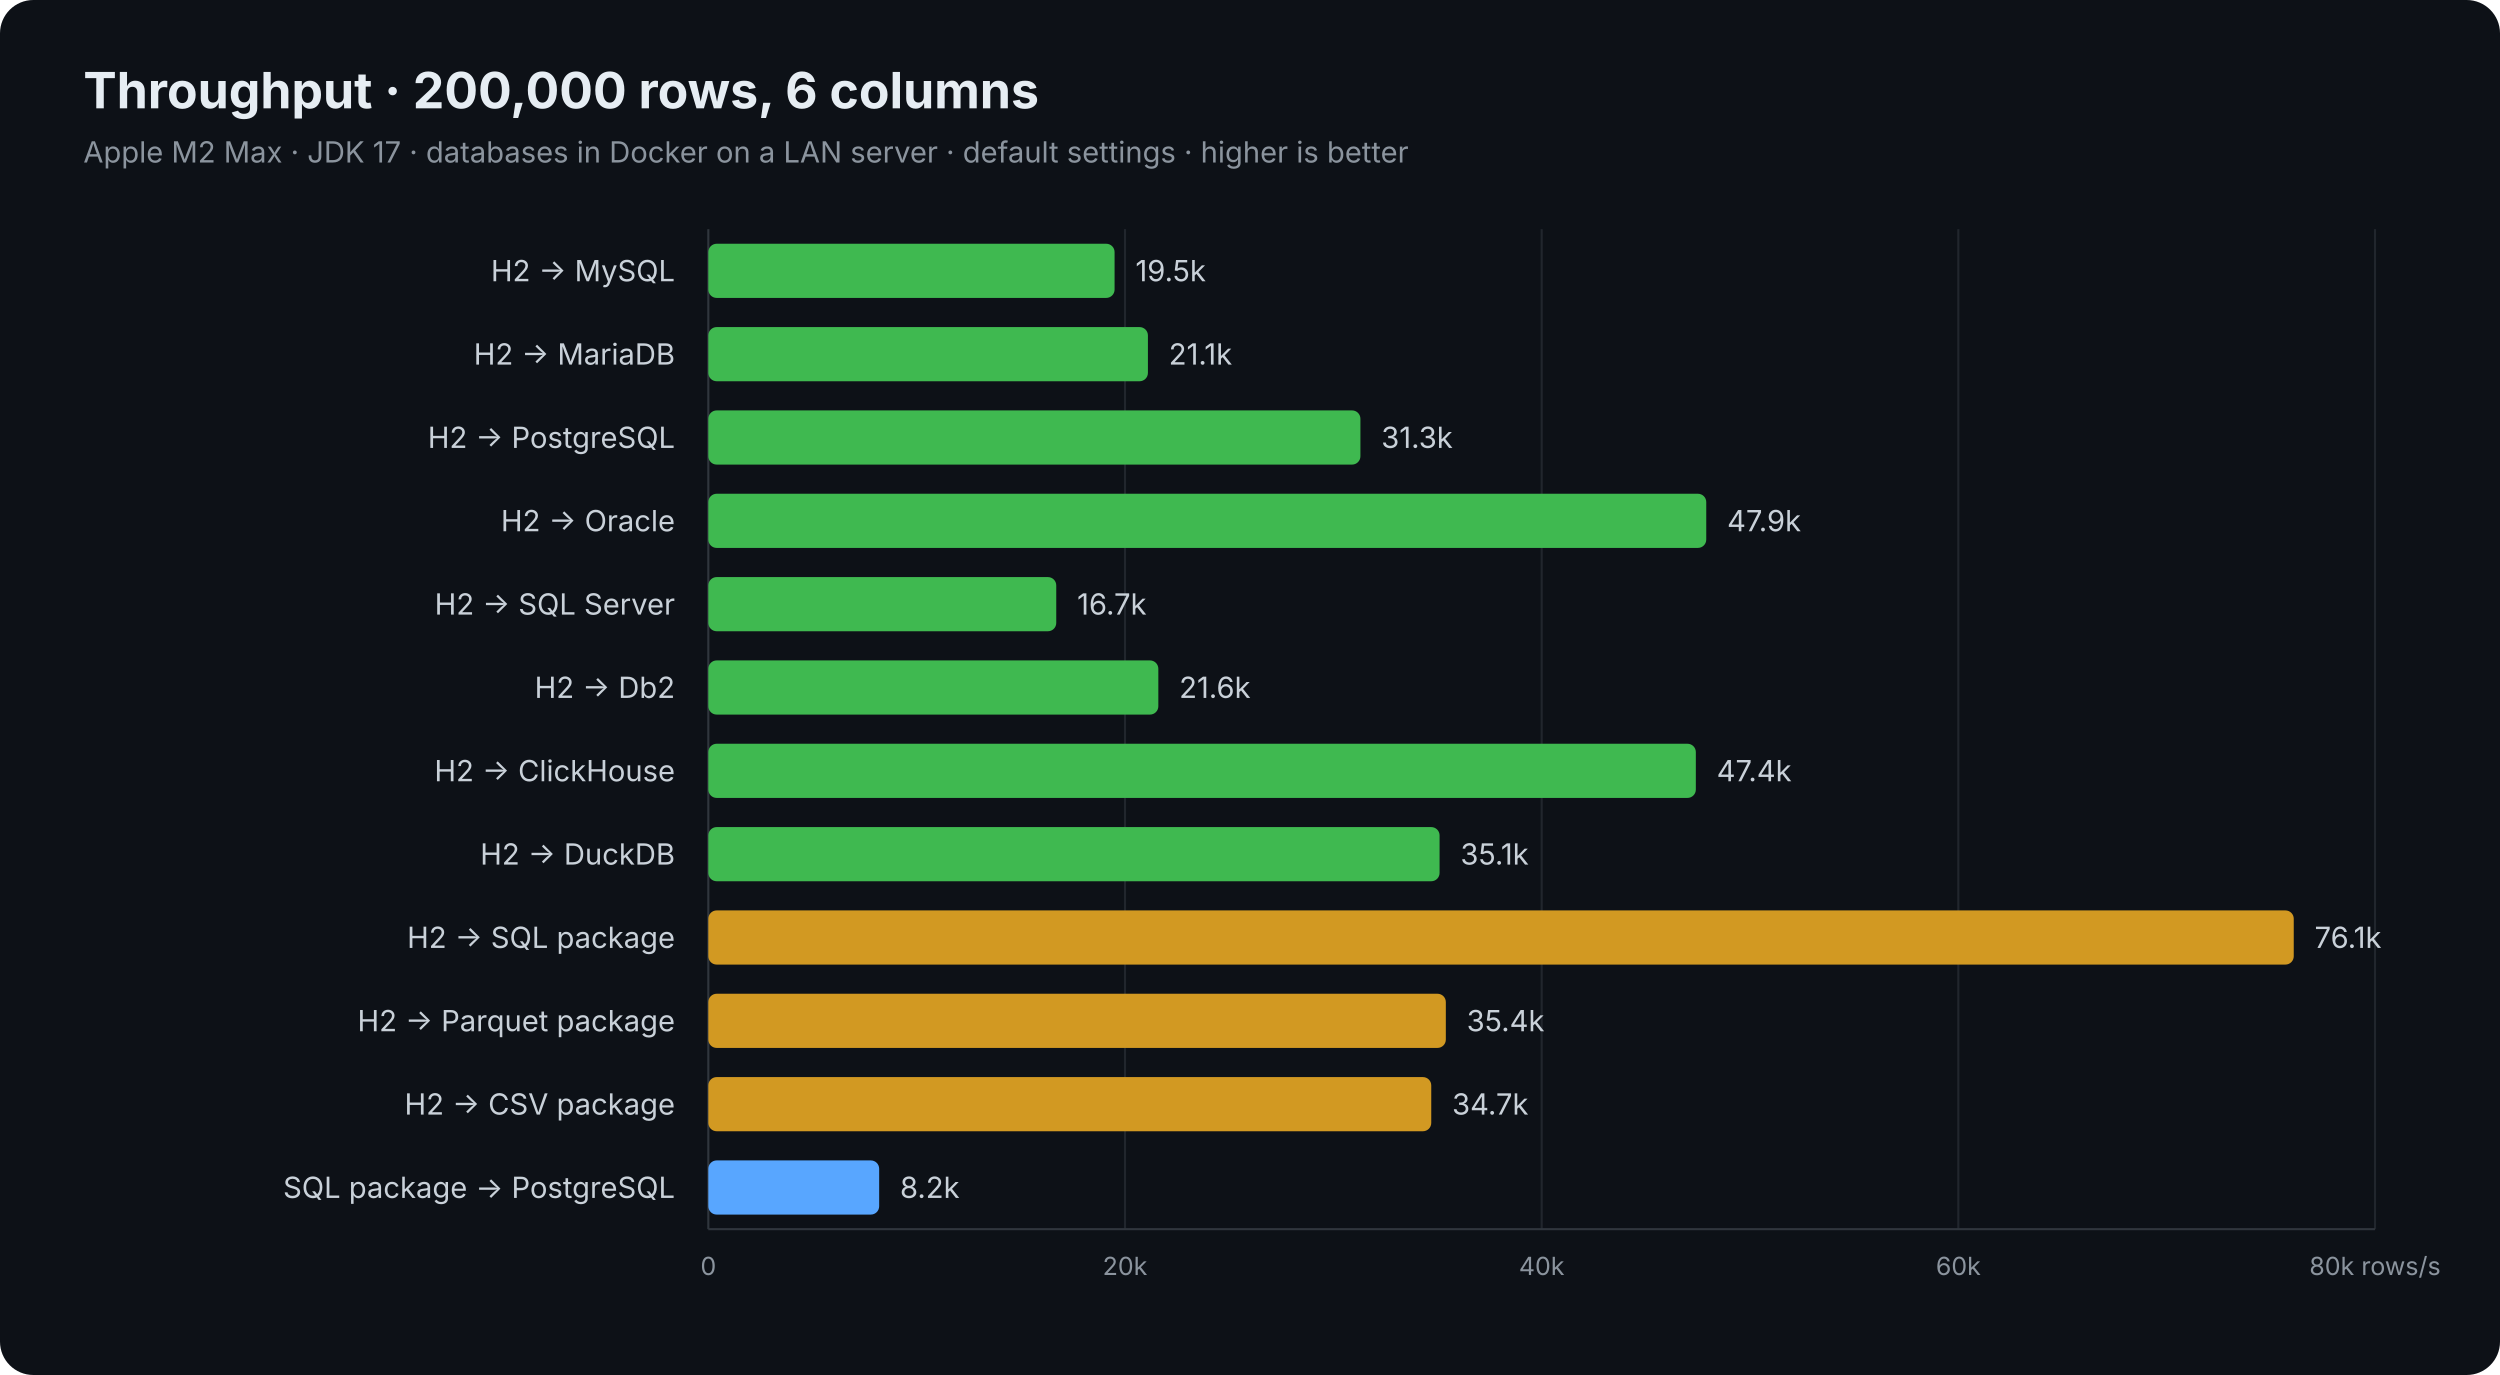
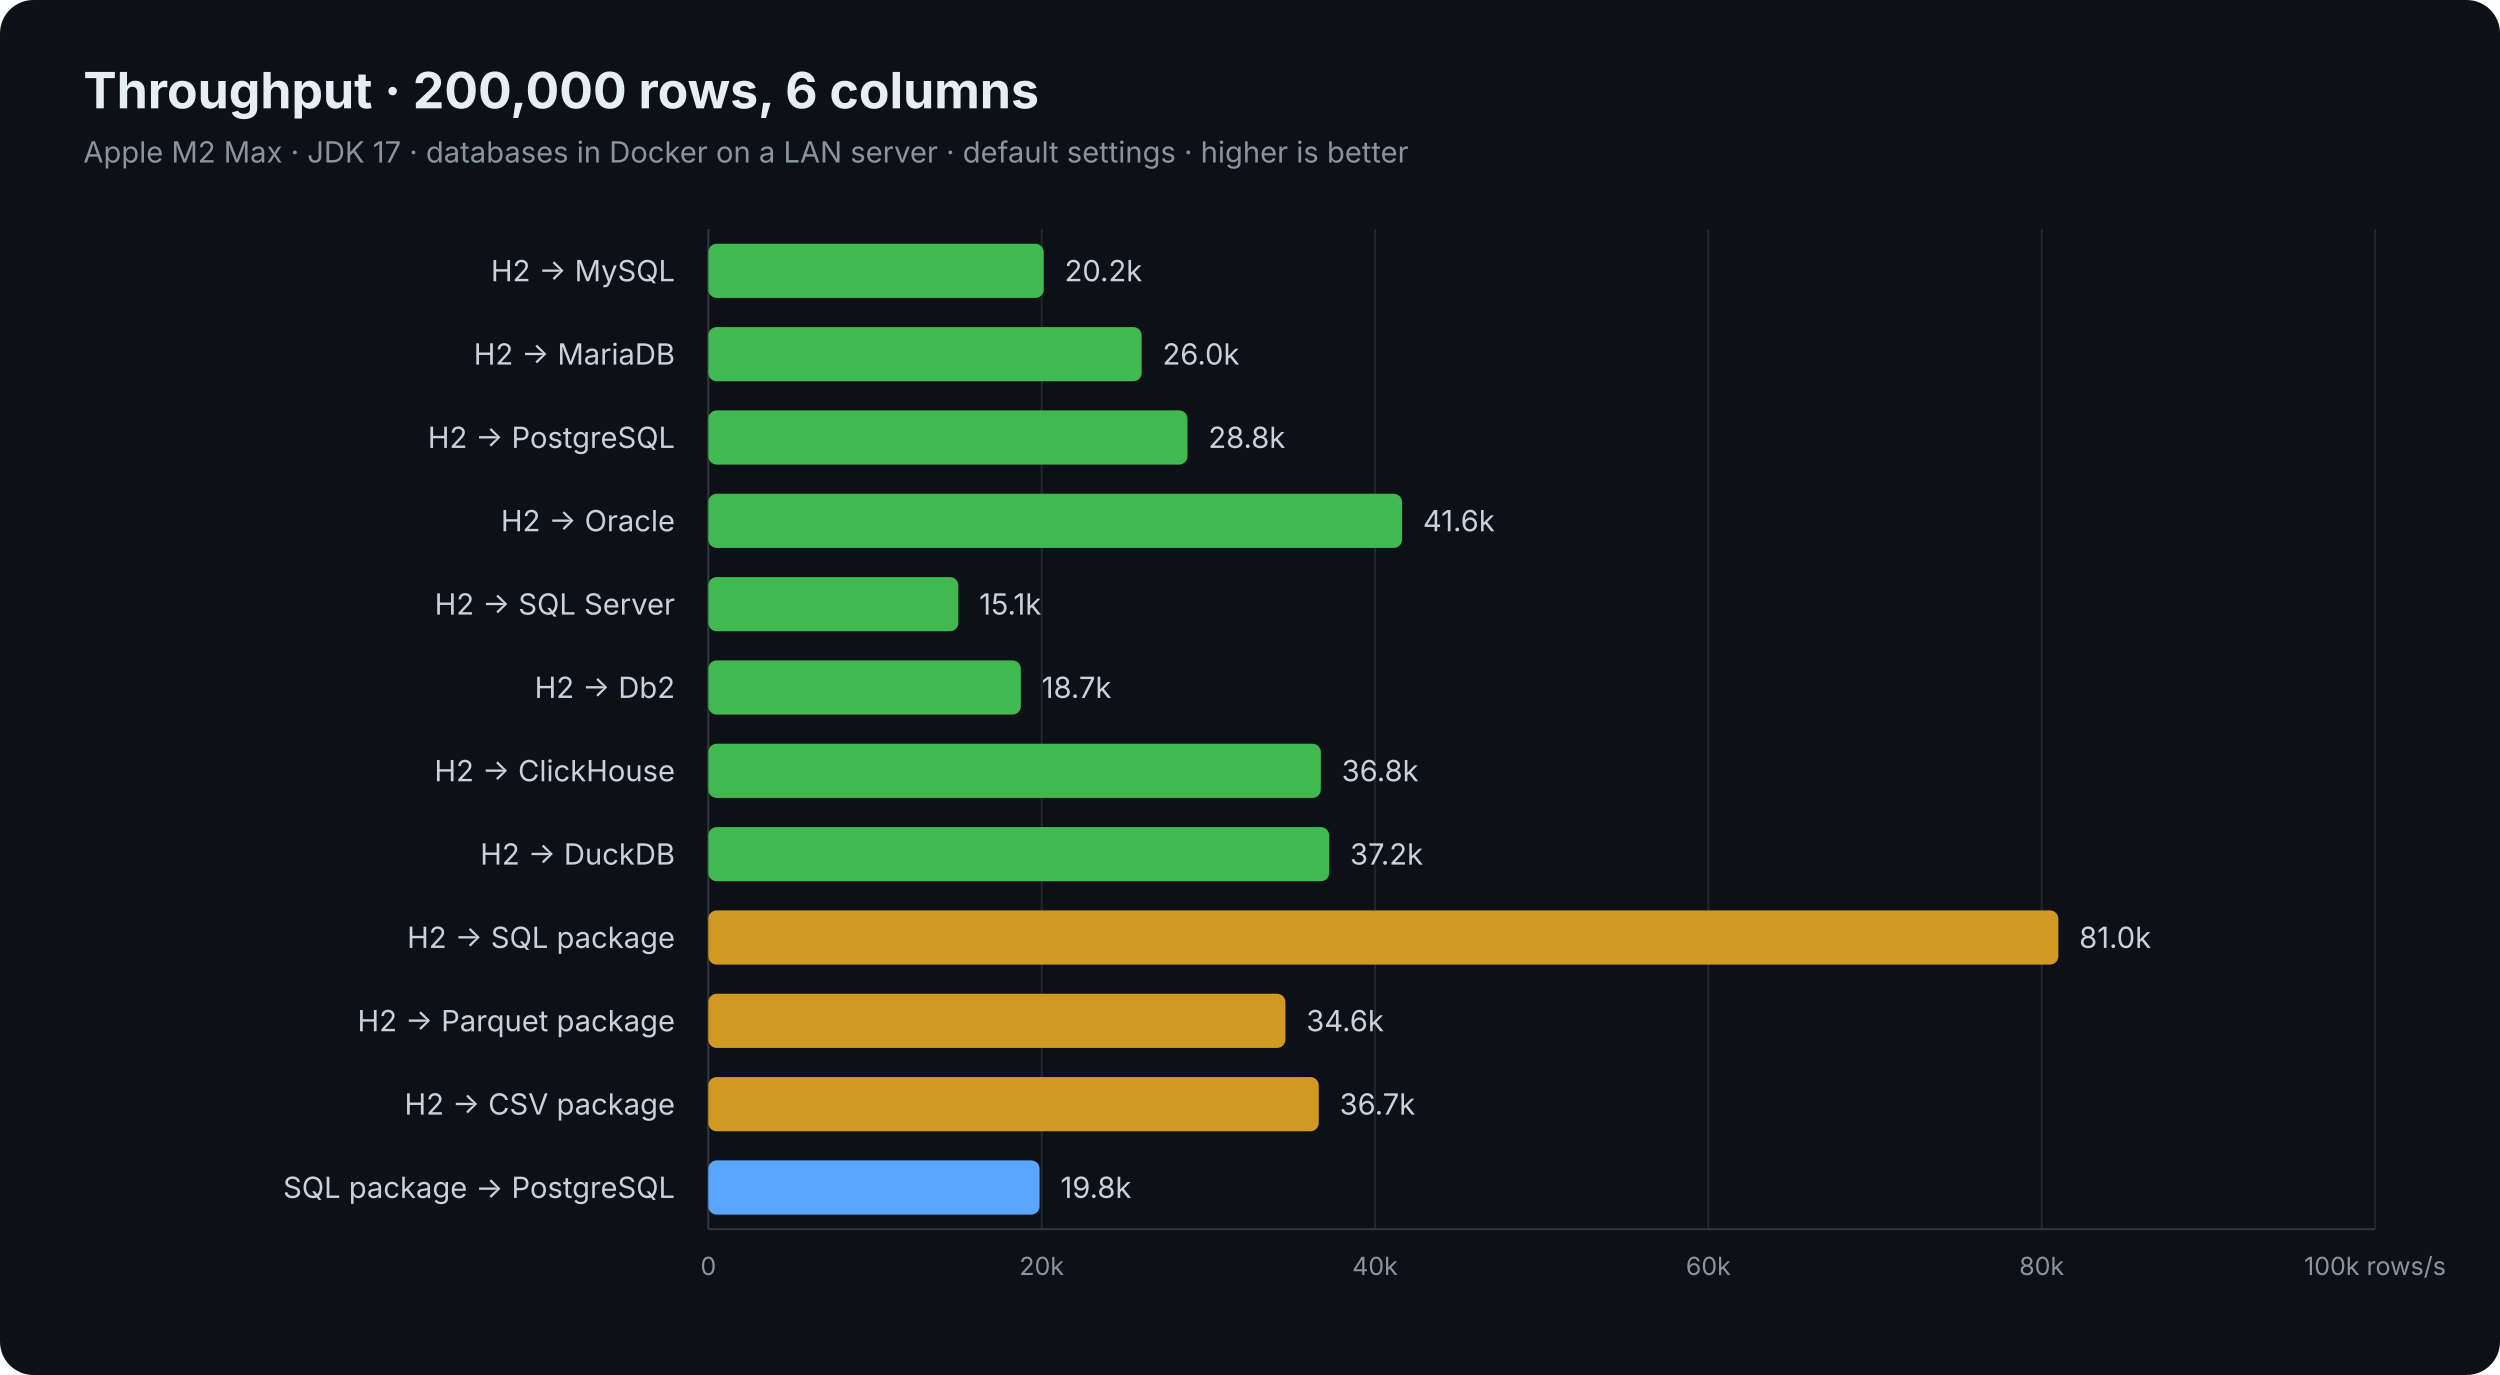
<svg xmlns="http://www.w3.org/2000/svg" width="1200" height="660" viewBox="0 0 1200 660" font-family="Inter, -apple-system, Segoe UI, Helvetica, Arial, sans-serif">
  <rect x="0" y="0" width="1200" height="660" rx="16" fill="#0d1117" />
  <text x="40" y="52" fill="#e6edf3" font-size="24" font-weight="700">Throughput · 200,000 rows, 6 columns</text>
  <text x="40" y="78" fill="#8b949e" font-size="14">Apple M2 Max · JDK 17 · databases in Docker on a LAN server · default settings · higher is better</text>
  <line x1="340" y1="110" x2="340" y2="590" stroke="#30363d" />
  <text x="340" y="612" fill="#8b949e" font-size="12" text-anchor="middle">0</text>
-   <line x1="540" y1="110" x2="540" y2="590" stroke="#21262d" />
-   <text x="540" y="612" fill="#8b949e" font-size="12" text-anchor="middle">20k</text>
-   <line x1="740" y1="110" x2="740" y2="590" stroke="#21262d" />
-   <text x="740" y="612" fill="#8b949e" font-size="12" text-anchor="middle">40k</text>
-   <line x1="940" y1="110" x2="940" y2="590" stroke="#21262d" />
-   <text x="940" y="612" fill="#8b949e" font-size="12" text-anchor="middle">60k</text>
+   <line x1="500" y1="110" x2="500" y2="590" stroke="#21262d" />
+   <text x="500" y="612" fill="#8b949e" font-size="12" text-anchor="middle">20k</text>
+   <line x1="660" y1="110" x2="660" y2="590" stroke="#21262d" />
+   <text x="660" y="612" fill="#8b949e" font-size="12" text-anchor="middle">40k</text>
+   <line x1="820" y1="110" x2="820" y2="590" stroke="#21262d" />
+   <text x="820" y="612" fill="#8b949e" font-size="12" text-anchor="middle">60k</text>
+   <line x1="980" y1="110" x2="980" y2="590" stroke="#21262d" />
+   <text x="980" y="612" fill="#8b949e" font-size="12" text-anchor="middle">80k</text>
  <line x1="1140" y1="110" x2="1140" y2="590" stroke="#21262d" />
-   <text x="1140" y="612" fill="#8b949e" font-size="12" text-anchor="middle">80k rows/s</text>
+   <text x="1140" y="612" fill="#8b949e" font-size="12" text-anchor="middle">100k rows/s</text>
  <line x1="340" y1="590" x2="1140" y2="590" stroke="#30363d" />
  <text x="324" y="135" fill="#c9d1d9" font-size="14" text-anchor="end">H2 → MySQL</text>
-   <rect x="340" y="117" width="195" height="26" rx="4" fill="#3fb950" />
-   <text x="545" y="135" fill="#c9d1d9" font-size="14">19.5k</text>
+   <rect x="340" y="117" width="161" height="26" rx="4" fill="#3fb950" />
+   <text x="511" y="135" fill="#c9d1d9" font-size="14">20.2k</text>
  <text x="324" y="175" fill="#c9d1d9" font-size="14" text-anchor="end">H2 → MariaDB</text>
-   <rect x="340" y="157" width="211" height="26" rx="4" fill="#3fb950" />
-   <text x="561" y="175" fill="#c9d1d9" font-size="14">21.1k</text>
+   <rect x="340" y="157" width="208" height="26" rx="4" fill="#3fb950" />
+   <text x="558" y="175" fill="#c9d1d9" font-size="14">26.0k</text>
  <text x="324" y="215" fill="#c9d1d9" font-size="14" text-anchor="end">H2 → PostgreSQL</text>
-   <rect x="340" y="197" width="313" height="26" rx="4" fill="#3fb950" />
-   <text x="663" y="215" fill="#c9d1d9" font-size="14">31.3k</text>
+   <rect x="340" y="197" width="230" height="26" rx="4" fill="#3fb950" />
+   <text x="580" y="215" fill="#c9d1d9" font-size="14">28.8k</text>
  <text x="324" y="255" fill="#c9d1d9" font-size="14" text-anchor="end">H2 → Oracle</text>
-   <rect x="340" y="237" width="479" height="26" rx="4" fill="#3fb950" />
-   <text x="829" y="255" fill="#c9d1d9" font-size="14">47.9k</text>
+   <rect x="340" y="237" width="333" height="26" rx="4" fill="#3fb950" />
+   <text x="683" y="255" fill="#c9d1d9" font-size="14">41.6k</text>
  <text x="324" y="295" fill="#c9d1d9" font-size="14" text-anchor="end">H2 → SQL Server</text>
-   <rect x="340" y="277" width="167" height="26" rx="4" fill="#3fb950" />
-   <text x="517" y="295" fill="#c9d1d9" font-size="14">16.7k</text>
+   <rect x="340" y="277" width="120" height="26" rx="4" fill="#3fb950" />
+   <text x="470" y="295" fill="#c9d1d9" font-size="14">15.1k</text>
  <text x="324" y="335" fill="#c9d1d9" font-size="14" text-anchor="end">H2 → Db2</text>
-   <rect x="340" y="317" width="216" height="26" rx="4" fill="#3fb950" />
-   <text x="566" y="335" fill="#c9d1d9" font-size="14">21.6k</text>
+   <rect x="340" y="317" width="150" height="26" rx="4" fill="#3fb950" />
+   <text x="500" y="335" fill="#c9d1d9" font-size="14">18.7k</text>
  <text x="324" y="375" fill="#c9d1d9" font-size="14" text-anchor="end">H2 → ClickHouse</text>
-   <rect x="340" y="357" width="474" height="26" rx="4" fill="#3fb950" />
-   <text x="824" y="375" fill="#c9d1d9" font-size="14">47.4k</text>
+   <rect x="340" y="357" width="294" height="26" rx="4" fill="#3fb950" />
+   <text x="644" y="375" fill="#c9d1d9" font-size="14">36.8k</text>
  <text x="324" y="415" fill="#c9d1d9" font-size="14" text-anchor="end">H2 → DuckDB</text>
-   <rect x="340" y="397" width="351" height="26" rx="4" fill="#3fb950" />
-   <text x="701" y="415" fill="#c9d1d9" font-size="14">35.1k</text>
+   <rect x="340" y="397" width="298" height="26" rx="4" fill="#3fb950" />
+   <text x="648" y="415" fill="#c9d1d9" font-size="14">37.2k</text>
  <text x="324" y="455" fill="#c9d1d9" font-size="14" text-anchor="end">H2 → SQL package</text>
-   <rect x="340" y="437" width="761" height="26" rx="4" fill="#d29922" />
-   <text x="1111" y="455" fill="#c9d1d9" font-size="14">76.1k</text>
+   <rect x="340" y="437" width="648" height="26" rx="4" fill="#d29922" />
+   <text x="998" y="455" fill="#c9d1d9" font-size="14">81.0k</text>
  <text x="324" y="495" fill="#c9d1d9" font-size="14" text-anchor="end">H2 → Parquet package</text>
-   <rect x="340" y="477" width="354" height="26" rx="4" fill="#d29922" />
-   <text x="704" y="495" fill="#c9d1d9" font-size="14">35.4k</text>
+   <rect x="340" y="477" width="277" height="26" rx="4" fill="#d29922" />
+   <text x="627" y="495" fill="#c9d1d9" font-size="14">34.6k</text>
  <text x="324" y="535" fill="#c9d1d9" font-size="14" text-anchor="end">H2 → CSV package</text>
-   <rect x="340" y="517" width="347" height="26" rx="4" fill="#d29922" />
-   <text x="697" y="535" fill="#c9d1d9" font-size="14">34.7k</text>
+   <rect x="340" y="517" width="293" height="26" rx="4" fill="#d29922" />
+   <text x="643" y="535" fill="#c9d1d9" font-size="14">36.7k</text>
  <text x="324" y="575" fill="#c9d1d9" font-size="14" text-anchor="end">SQL package → PostgreSQL</text>
-   <rect x="340" y="557" width="82" height="26" rx="4" fill="#58a6ff" />
-   <text x="432" y="575" fill="#c9d1d9" font-size="14">8.2k</text>
+   <rect x="340" y="557" width="159" height="26" rx="4" fill="#58a6ff" />
+   <text x="509" y="575" fill="#c9d1d9" font-size="14">19.8k</text>
</svg>
